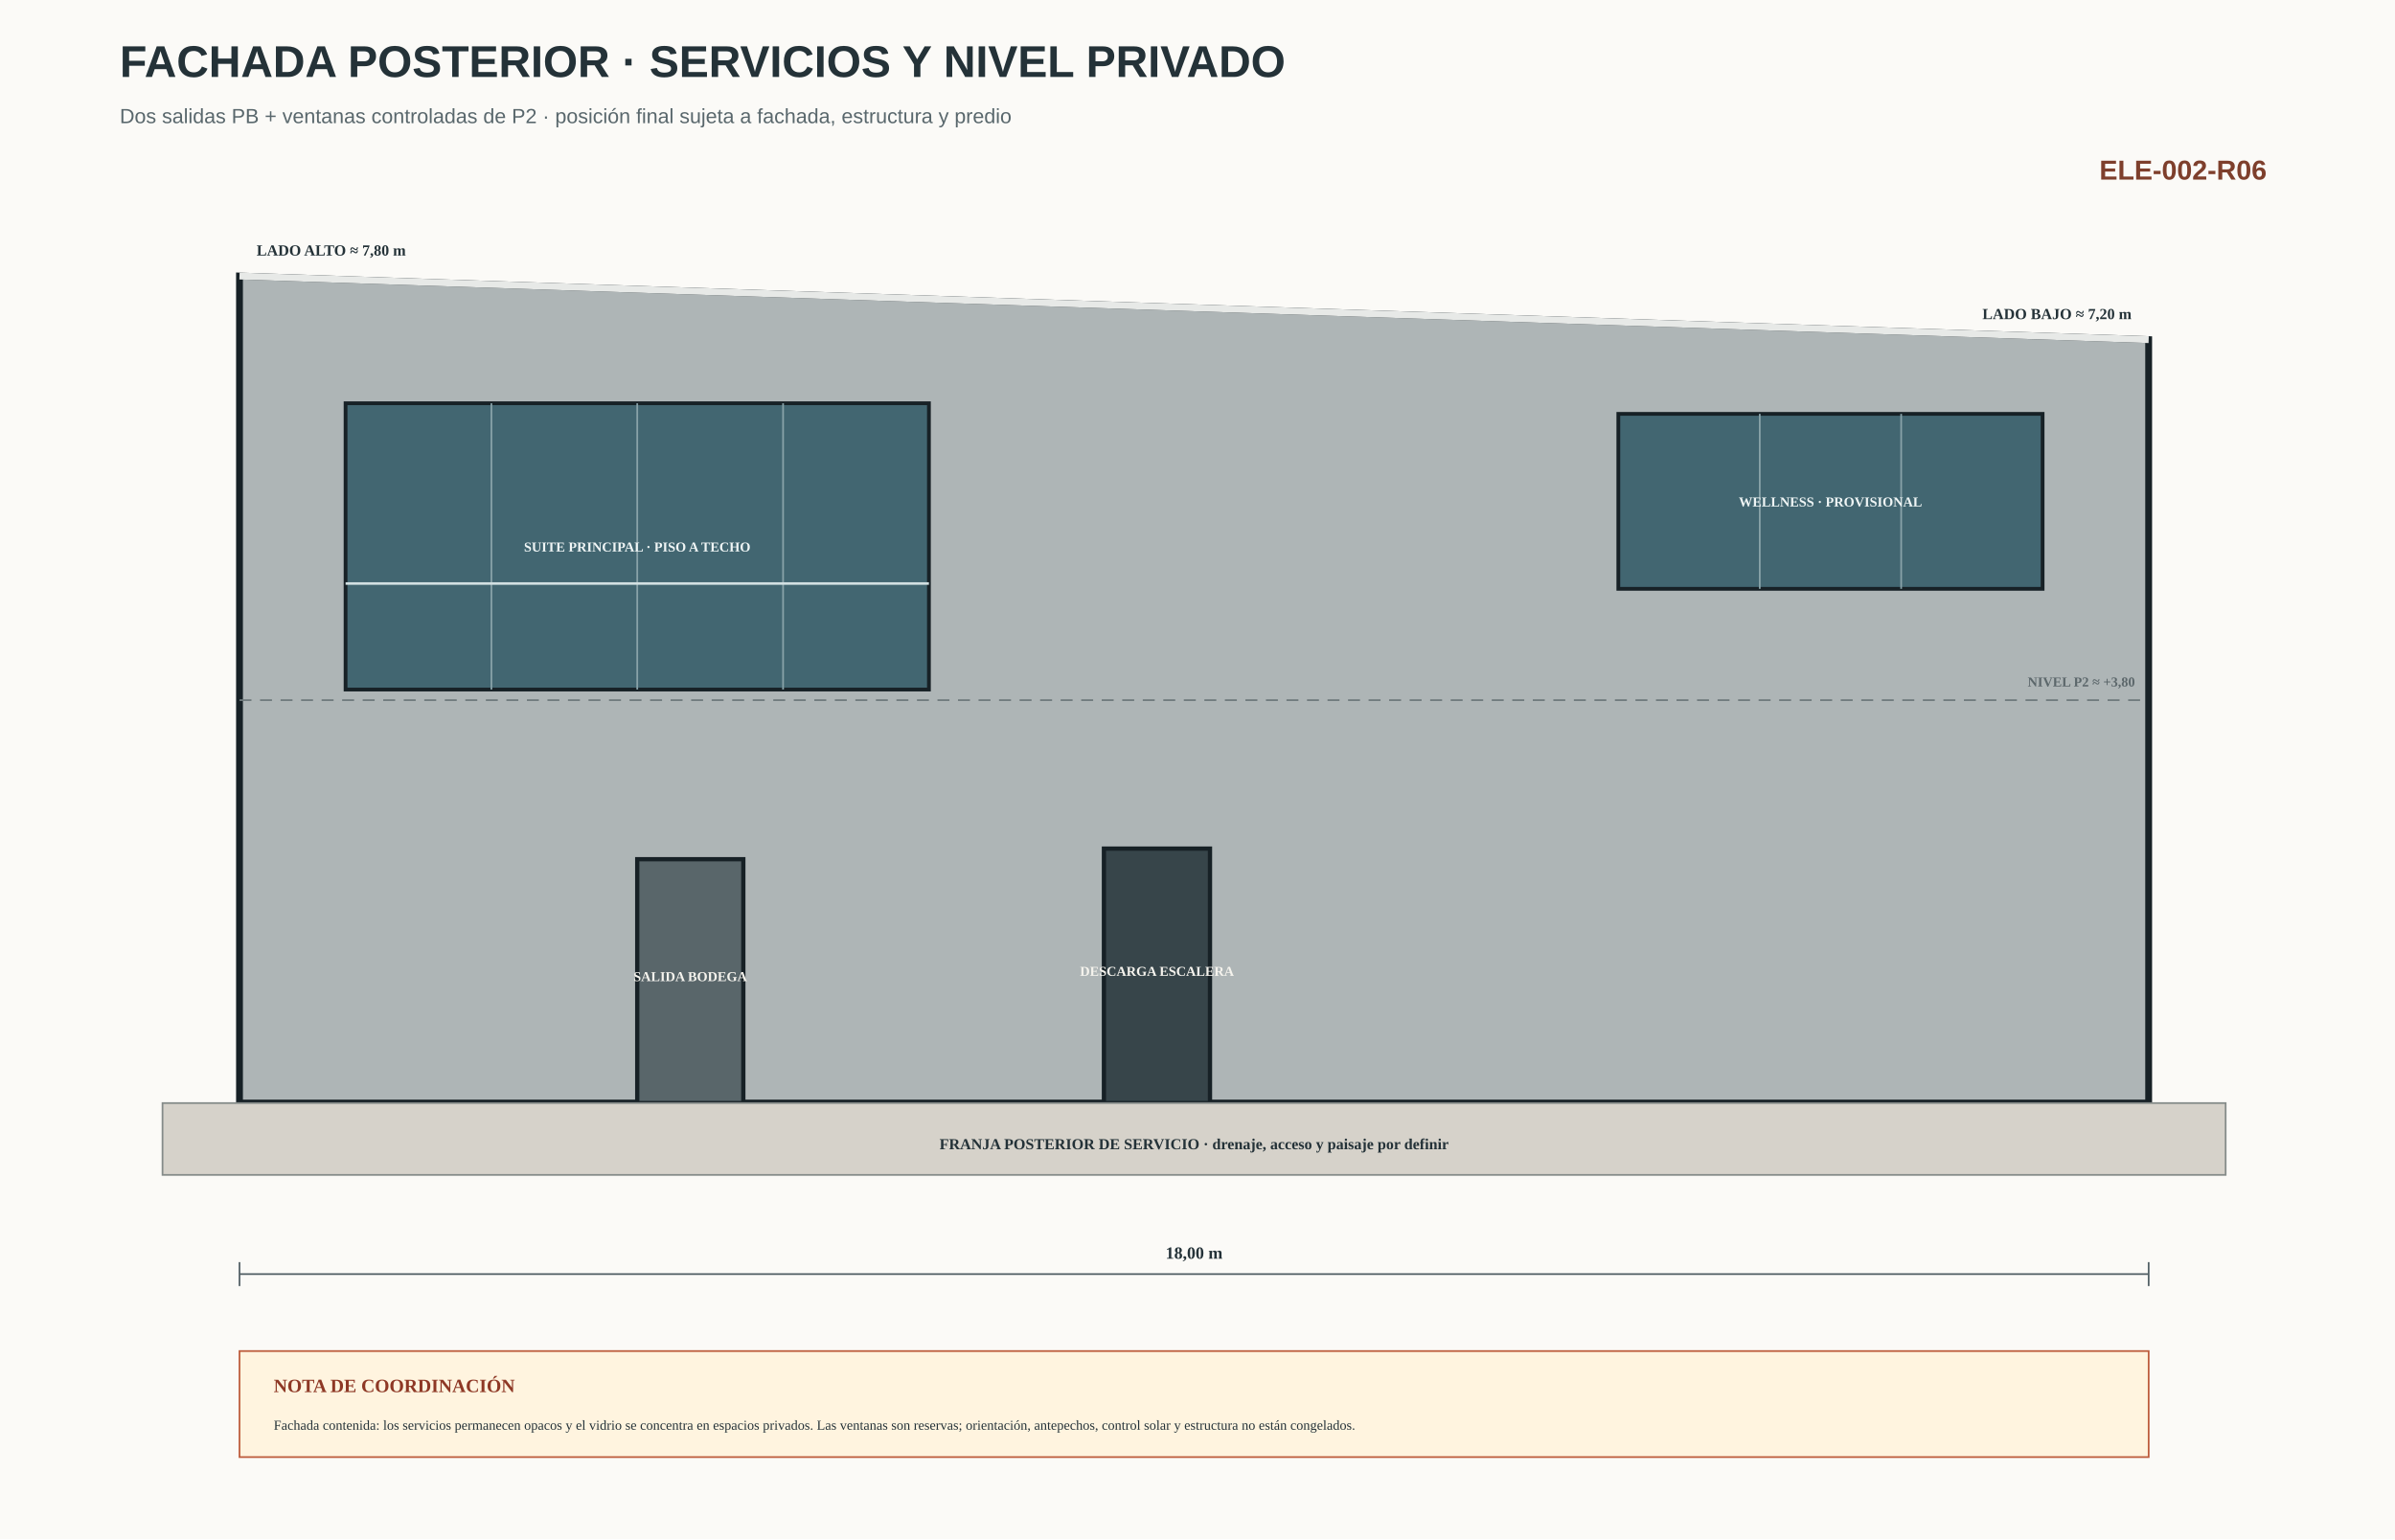
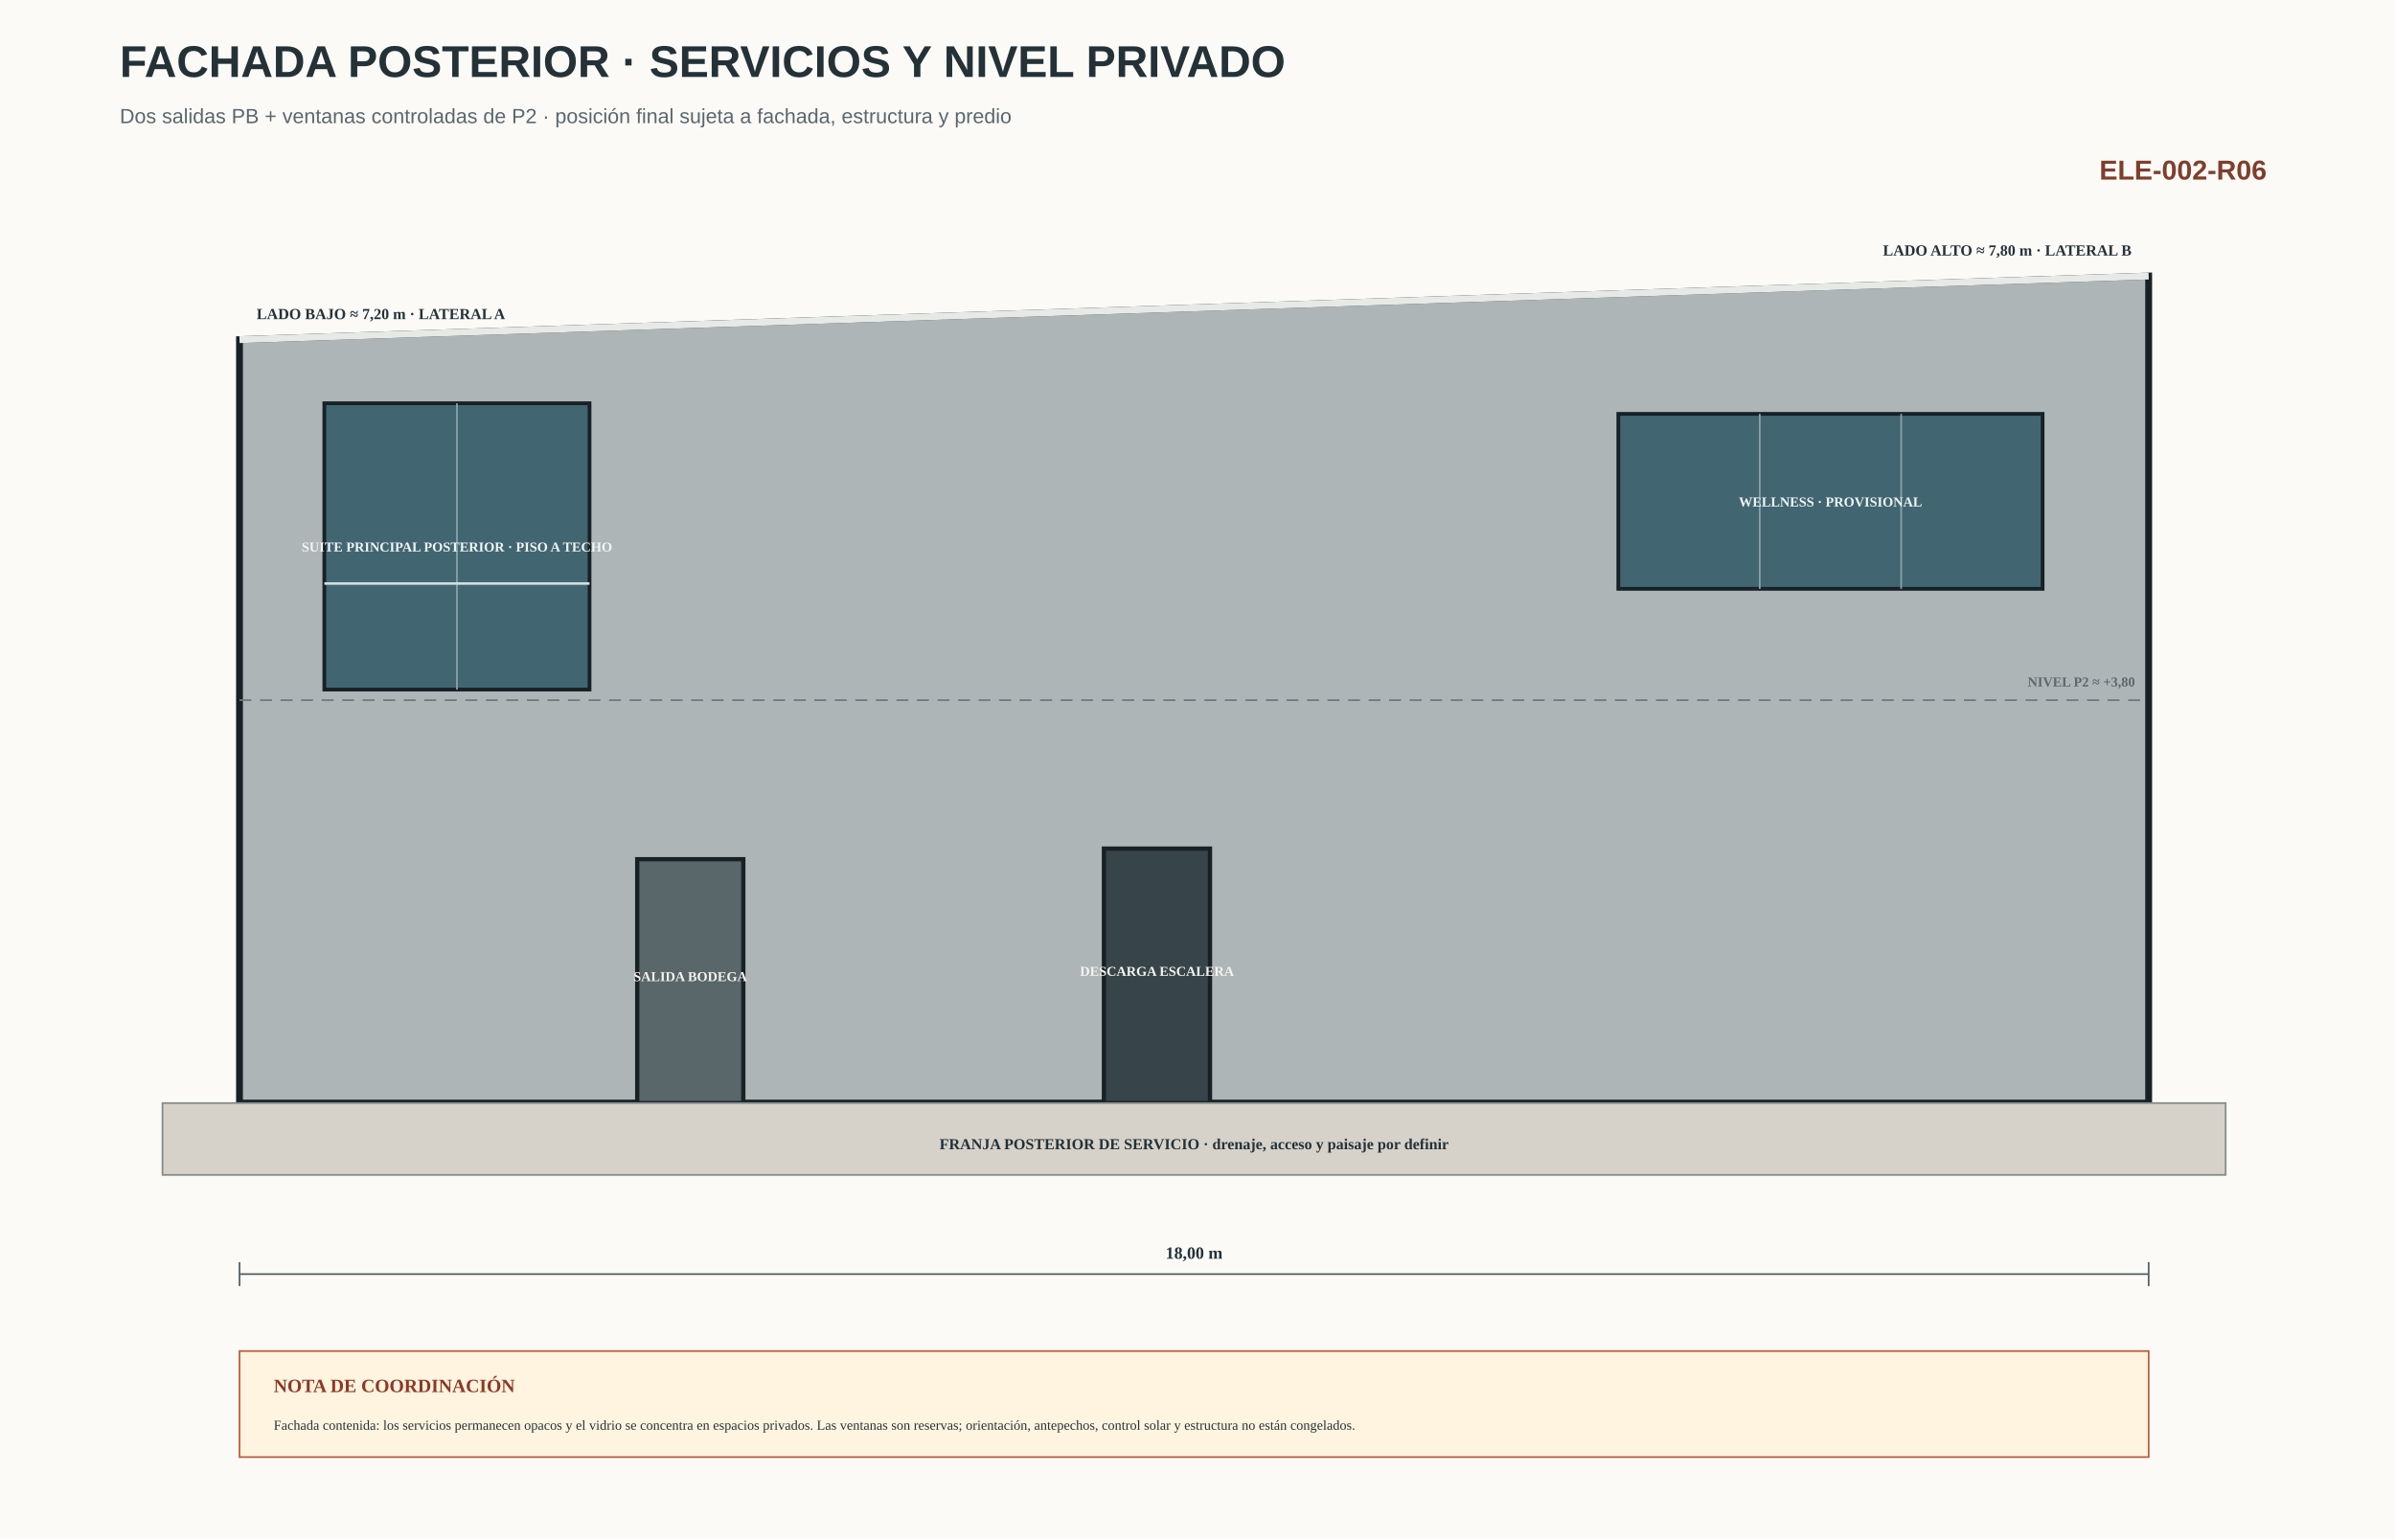
<svg xmlns="http://www.w3.org/2000/svg" width="1400" height="900" viewBox="0 0 1400 900">
  <rect width="1400" height="900" fill="#fbfaf7" />
  <g font-family="Arial">
    <text x="70" y="45" font-size="26" text-anchor="start" font-weight="700" fill="#243238">FACHADA POSTERIOR · SERVICIOS Y NIVEL PRIVADO</text>
    <text x="70" y="72" font-size="12" text-anchor="start" font-weight="400" fill="#59676c">Dos salidas PB + ventanas controladas de P2 · posición final sujeta a fachada, estructura y predio</text>
    <text x="1325" y="105" font-size="16" text-anchor="end" font-weight="700" fill="#7e3f2c">ELE-002-R06</text>
  </g>
  <defs>
    <pattern id="metalr" width="16" height="16" patternUnits="userSpaceOnUse">
      <line x1="3" y1="0" x2="3" y2="16" stroke="#8e9799" stroke-width=".8" />
    </pattern>
  </defs>
-   <polygon points="140,645 140,161.4 1256,198.6 1256,645" fill="#aeb5b6" stroke="#172126" stroke-width="4" />
-   <line x1="140" y1="161.4" x2="1256" y2="198.6" stroke="#e7e9e7" stroke-width="4" />
-   <text x="150" y="149.4" font-size="9" text-anchor="start" font-weight="700" fill="#243238">LADO ALTO ≈ 7,80 m</text>
-   <text x="1246" y="186.6" font-size="9" text-anchor="end" font-weight="700" fill="#243238">LADO BAJO ≈ 7,20 m</text>
+   <polygon points="140,645 140,198.6 1256,161.4 1256,645" fill="#aeb5b6" stroke="#172126" stroke-width="4" />
+   <line x1="140" y1="198.6" x2="1256" y2="161.4" stroke="#e7e9e7" stroke-width="4" />
+   <text x="150" y="186.6" font-size="9" text-anchor="start" font-weight="700" fill="#243238">LADO BAJO ≈ 7,20 m · LATERAL A</text>
+   <text x="1246" y="149.4" font-size="9" text-anchor="end" font-weight="700" fill="#243238">LADO ALTO ≈ 7,80 m · LATERAL B</text>
  <rect x="372.5" y="502.4" width="62.0" height="142.6" fill="#59666a" stroke="#172126" stroke-width="2.5" />
  <text x="403.5" y="573.7" font-size="8" text-anchor="middle" font-weight="700" fill="#f5f3ed">SALIDA BODEGA</text>
  <rect x="645.3" y="496.2" width="62.0" height="148.8" fill="#37454a" stroke="#172126" stroke-width="2.5" />
  <text x="676.3" y="570.6" font-size="8" text-anchor="middle" font-weight="700" fill="#f5f3ed">DESCARGA ESCALERA</text>
-   <rect x="202.0" y="235.8" width="341.0" height="167.4" fill="#426671" stroke="#172126" stroke-width="2.2" />
-   <line x1="287.25" y1="235.8" x2="287.25" y2="403.2" stroke="#88a2a8" />
-   <line x1="372.5" y1="235.8" x2="372.5" y2="403.2" stroke="#88a2a8" />
-   <line x1="457.75" y1="235.8" x2="457.75" y2="403.2" stroke="#88a2a8" />
-   <line x1="202.0" y1="341.2" x2="543.0" y2="341.2" stroke="#d2e0e2" stroke-width="1.5" />
-   <text x="372.5" y="322.5" font-size="8" text-anchor="middle" font-weight="700" fill="#eff5f5">SUITE PRINCIPAL · PISO A TECHO</text>
+   <rect x="189.6" y="235.8" width="155.0" height="167.4" fill="#426671" stroke="#172126" stroke-width="2.2" />
+   <line x1="267.1" y1="235.8" x2="267.1" y2="403.2" stroke="#88a2a8" />
+   <line x1="189.6" y1="341.2" x2="344.6" y2="341.2" stroke="#d2e0e2" stroke-width="1.5" />
+   <text x="267.1" y="322.5" font-size="8" text-anchor="middle" font-weight="700" fill="#eff5f5">SUITE PRINCIPAL POSTERIOR · PISO A TECHO</text>
  <rect x="946.0" y="242" width="248.0" height="102.3" fill="#426671" stroke="#172126" stroke-width="2.2" />
  <line x1="1028.667" y1="242" x2="1028.667" y2="344.3" stroke="#88a2a8" />
  <line x1="1111.333" y1="242" x2="1111.333" y2="344.3" stroke="#88a2a8" />
  <text x="1070.0" y="296.15" font-size="8" text-anchor="middle" font-weight="700" fill="#eff5f5">WELLNESS · PROVISIONAL</text>
  <line x1="140" y1="409.4" x2="1256" y2="409.4" stroke="#6f7a7d" stroke-width="1" stroke-dasharray="7 5" />
  <text x="1248" y="401.4" font-size="8" text-anchor="end" font-weight="700" fill="#5c676b">NIVEL P2 ≈ +3,80</text>
  <rect x="95" y="645" width="1206" height="42" fill="#d6d2ca" stroke="#858b89" />
  <text x="698.0" y="672" font-size="9" text-anchor="middle" font-weight="700" fill="#243238">FRANJA POSTERIOR DE SERVICIO · drenaje, acceso y paisaje por definir</text>
  <line x1="140" y1="745" x2="1256" y2="745" stroke="#536166" />
  <line x1="140" y1="738" x2="140" y2="752" stroke="#536166" />
  <line x1="1256" y1="738" x2="1256" y2="752" stroke="#536166" />
  <text x="698.0" y="736" font-size="10" text-anchor="middle" font-weight="700" fill="#243238">18,00 m</text>
  <rect x="140" y="790" width="1116" height="62" fill="#fff4df" stroke="#bd5c3c" />
  <text x="160" y="814" font-size="11" text-anchor="start" font-weight="700" fill="#8e3825">NOTA DE COORDINACIÓN</text>
  <text x="160" y="836" font-size="8" text-anchor="start" font-weight="400" fill="#243238">Fachada contenida: los servicios permanecen opacos y el vidrio se concentra en espacios privados. Las ventanas son reservas; orientación, antepechos, control solar y estructura no están congelados.</text>
</svg>
